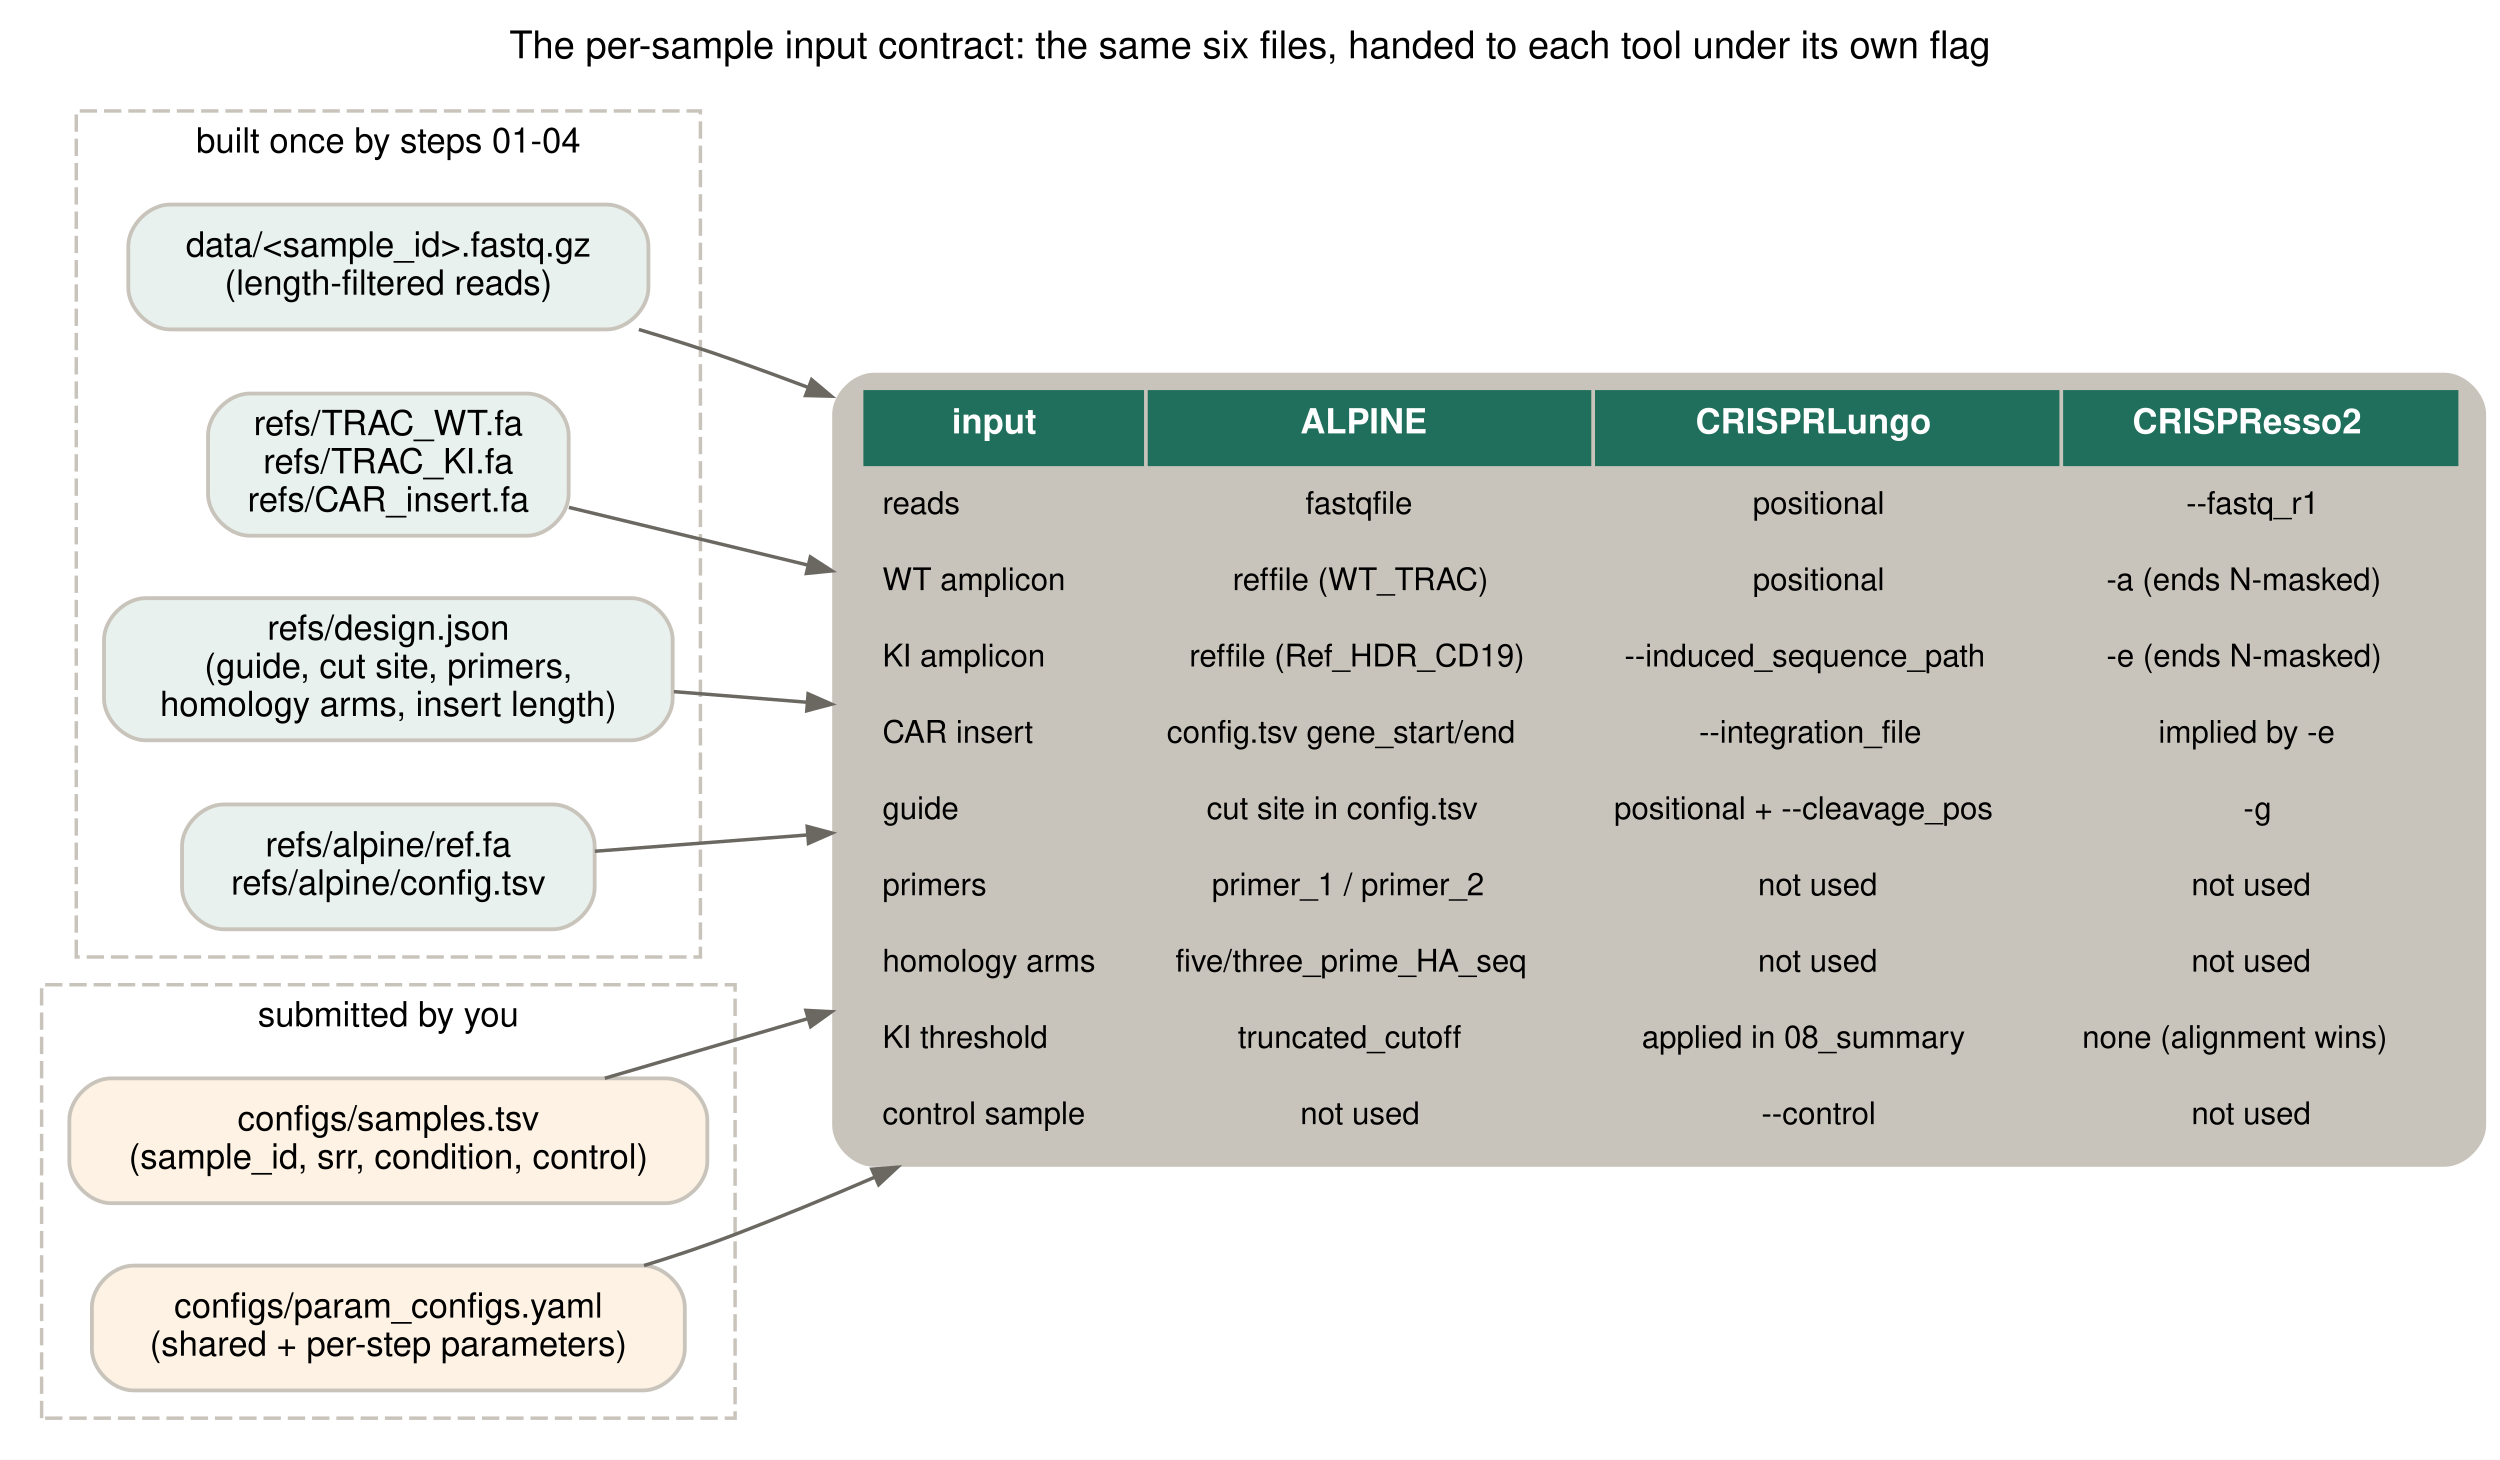
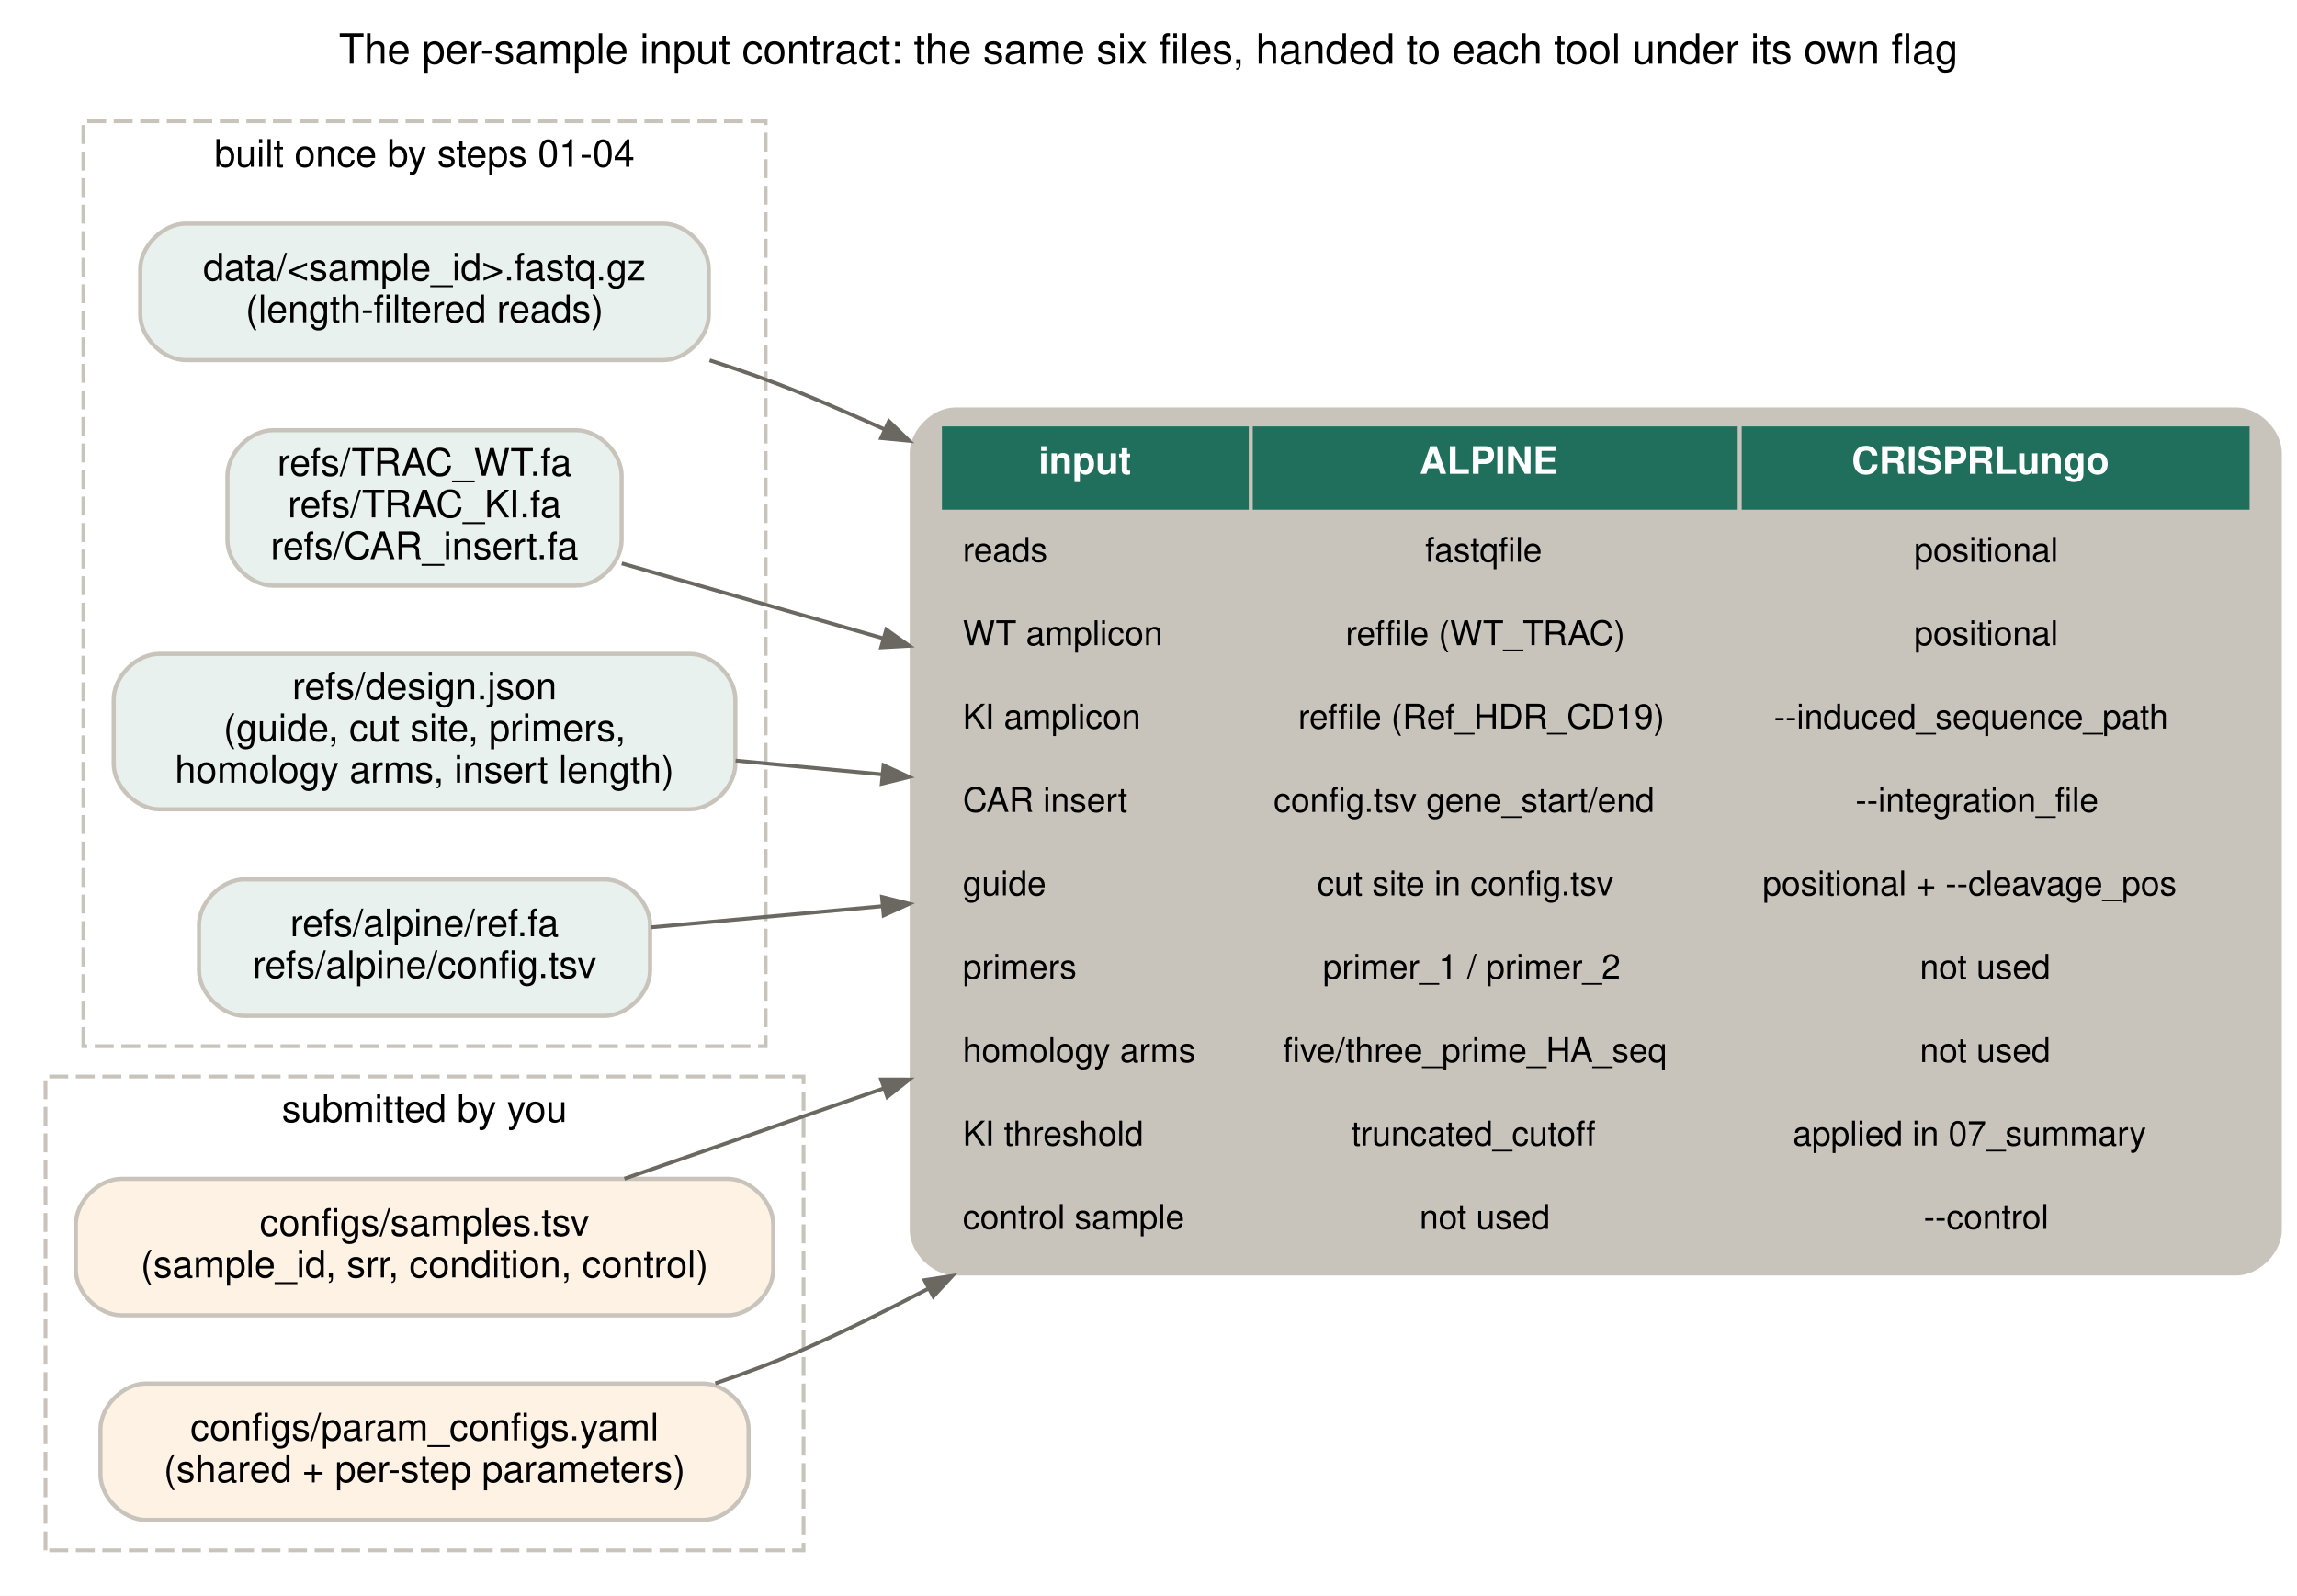
- <svg xmlns="http://www.w3.org/2000/svg" width="721pt" height="421pt" viewBox="0.00 0.00 721.00 421.00">
+ <svg xmlns="http://www.w3.org/2000/svg" width="606pt" height="421pt" viewBox="0.00 0.00 606.00 421.00">
  <g id="graph0" class="graph" transform="scale(1 1) rotate(0) translate(4 417)">
-     <polygon fill="white" stroke="transparent" points="-4,4 -4,-417 717,-417 717,4 -4,4" />
-     <text text-anchor="middle" x="356.5" y="-400.2" font-family="Helvetica,sans-Serif" font-size="11.00">The per-sample input contract: the same six files, handed to each tool under its own flag</text>
+     <polygon fill="white" stroke="transparent" points="-4,4 -4,-417 602,-417 602,4 -4,4" />
+     <text text-anchor="middle" x="299" y="-400.2" font-family="Helvetica,sans-Serif" font-size="11.00">The per-sample input contract: the same six files, handed to each tool under its own flag</text>
    <g id="clust1" class="cluster">
      <polygon fill="white" stroke="#c9c4bb" stroke-dasharray="5,2" points="18,-141 18,-385 198,-385 198,-141 18,-141" />
      <text text-anchor="middle" x="108" y="-373" font-family="Helvetica,sans-Serif" font-size="10.00">built once by steps 01-04</text>
    </g>
    <g id="clust2" class="cluster">
      <polygon fill="white" stroke="#c9c4bb" stroke-dasharray="5,2" points="8,-8 8,-133 208,-133 208,-8 8,-8" />
      <text text-anchor="middle" x="108" y="-121" font-family="Helvetica,sans-Serif" font-size="10.00">submitted by you</text>
    </g>
    <g id="node1" class="node">
      <path fill="#e8f1ee" stroke="#c9c4bb" stroke-width="1.1" d="M171,-358C171,-358 45,-358 45,-358 39,-358 33,-352 33,-346 33,-346 33,-334 33,-334 33,-328 39,-322 45,-322 45,-322 171,-322 171,-322 177,-322 183,-328 183,-334 183,-334 183,-346 183,-346 183,-352 177,-358 171,-358" />
      <text text-anchor="middle" x="108" y="-343" font-family="Helvetica,sans-Serif" font-size="10.00">data/&lt;sample_id&gt;.fastq.gz</text>
      <text text-anchor="middle" x="108" y="-332" font-family="Helvetica,sans-Serif" font-size="10.00">(length-filtered reads)</text>
    </g>
    <g id="node7" class="node">
-       <path fill="#c9c4bb" stroke="transparent" stroke-width="1.1" d="M701,-309.5C701,-309.5 248,-309.5 248,-309.5 242,-309.5 236,-303.5 236,-297.5 236,-297.5 236,-92.5 236,-92.5 236,-86.5 242,-80.5 248,-80.5 248,-80.5 701,-80.5 701,-80.5 707,-80.5 713,-86.5 713,-92.5 713,-92.5 713,-297.5 713,-297.5 713,-303.5 707,-309.5 701,-309.5" />
-       <polygon fill="#1f6f5c" stroke="transparent" points="244.5,-282 244.5,-305 326.5,-305 326.5,-282 244.5,-282" />
-       <polygon fill="none" stroke="#c9c4bb" points="244.5,-282 244.5,-305 326.5,-305 326.5,-282 244.5,-282" />
-       <text text-anchor="start" x="270.5" y="-292" font-family="Helvetica,sans-Serif" font-weight="bold" font-size="10.00" fill="white">input</text>
-       <polygon fill="#1f6f5c" stroke="transparent" points="326.5,-282 326.5,-305 455.5,-305 455.5,-282 326.5,-282" />
-       <polygon fill="none" stroke="#c9c4bb" points="326.5,-282 326.5,-305 455.5,-305 455.5,-282 326.5,-282" />
-       <text text-anchor="start" x="371" y="-292" font-family="Helvetica,sans-Serif" font-weight="bold" font-size="10.00" fill="white">ALPINE</text>
-       <polygon fill="#1f6f5c" stroke="transparent" points="455.5,-282 455.5,-305 590.5,-305 590.5,-282 455.5,-282" />
-       <polygon fill="none" stroke="#c9c4bb" points="455.5,-282 455.5,-305 590.5,-305 590.5,-282 455.5,-282" />
-       <text text-anchor="start" x="485" y="-292" font-family="Helvetica,sans-Serif" font-weight="bold" font-size="10.00" fill="white">CRISPRLungo</text>
-       <polygon fill="#1f6f5c" stroke="transparent" points="590.5,-282 590.5,-305 705.5,-305 705.5,-282 590.5,-282" />
-       <polygon fill="none" stroke="#c9c4bb" points="590.5,-282 590.5,-305 705.5,-305 705.5,-282 590.5,-282" />
-       <text text-anchor="start" x="611" y="-292" font-family="Helvetica,sans-Serif" font-weight="bold" font-size="10.00" fill="white">CRISPResso2</text>
-       <polygon fill="none" stroke="#c9c4bb" points="244.5,-260 244.5,-282 326.5,-282 326.5,-260 244.5,-260" />
-       <text text-anchor="start" x="250.5" y="-268.8" font-family="Helvetica,sans-Serif" font-size="9.00">reads</text>
-       <polygon fill="none" stroke="#c9c4bb" points="326.5,-260 326.5,-282 455.5,-282 455.5,-260 326.5,-260" />
-       <text text-anchor="start" x="372.5" y="-268.8" font-family="Helvetica,sans-Serif" font-size="9.00">fastqfile</text>
-       <polygon fill="none" stroke="#c9c4bb" points="455.5,-260 455.5,-282 590.5,-282 590.5,-260 455.5,-260" />
-       <text text-anchor="start" x="501.5" y="-268.8" font-family="Helvetica,sans-Serif" font-size="9.00">positional</text>
-       <polygon fill="none" stroke="#c9c4bb" points="590.5,-260 590.5,-282 705.5,-282 705.5,-260 590.5,-260" />
-       <text text-anchor="start" x="626.5" y="-268.8" font-family="Helvetica,sans-Serif" font-size="9.00">--fastq_r1</text>
-       <polygon fill="none" stroke="#c9c4bb" points="244.5,-238 244.5,-260 326.5,-260 326.5,-238 244.5,-238" />
-       <text text-anchor="start" x="250.5" y="-246.8" font-family="Helvetica,sans-Serif" font-size="9.00">WT amplicon</text>
-       <polygon fill="none" stroke="#c9c4bb" points="326.5,-238 326.5,-260 455.5,-260 455.5,-238 326.5,-238" />
-       <text text-anchor="start" x="351.5" y="-246.8" font-family="Helvetica,sans-Serif" font-size="9.00">reffile (WT_TRAC)</text>
-       <polygon fill="none" stroke="#c9c4bb" points="455.5,-238 455.5,-260 590.5,-260 590.5,-238 455.5,-238" />
-       <text text-anchor="start" x="501.5" y="-246.8" font-family="Helvetica,sans-Serif" font-size="9.00">positional</text>
-       <polygon fill="none" stroke="#c9c4bb" points="590.5,-238 590.5,-260 705.5,-260 705.5,-238 590.5,-238" />
-       <text text-anchor="start" x="603.5" y="-246.8" font-family="Helvetica,sans-Serif" font-size="9.00">-a (ends N-masked)</text>
-       <polygon fill="none" stroke="#c9c4bb" points="244.5,-216 244.5,-238 326.5,-238 326.5,-216 244.5,-216" />
-       <text text-anchor="start" x="250.5" y="-224.8" font-family="Helvetica,sans-Serif" font-size="9.00">KI amplicon</text>
-       <polygon fill="none" stroke="#c9c4bb" points="326.5,-216 326.5,-238 455.5,-238 455.5,-216 326.5,-216" />
-       <text text-anchor="start" x="339" y="-224.8" font-family="Helvetica,sans-Serif" font-size="9.00">reffile (Ref_HDR_CD19)</text>
-       <polygon fill="none" stroke="#c9c4bb" points="455.5,-216 455.5,-238 590.5,-238 590.5,-216 455.5,-216" />
-       <text text-anchor="start" x="464.5" y="-224.8" font-family="Helvetica,sans-Serif" font-size="9.00">--induced_sequence_path</text>
-       <polygon fill="none" stroke="#c9c4bb" points="590.5,-216 590.5,-238 705.5,-238 705.5,-216 590.5,-216" />
-       <text text-anchor="start" x="603.5" y="-224.8" font-family="Helvetica,sans-Serif" font-size="9.00">-e (ends N-masked)</text>
-       <polygon fill="none" stroke="#c9c4bb" points="244.5,-194 244.5,-216 326.5,-216 326.5,-194 244.5,-194" />
-       <text text-anchor="start" x="250.5" y="-202.8" font-family="Helvetica,sans-Serif" font-size="9.00">CAR insert</text>
-       <polygon fill="none" stroke="#c9c4bb" points="326.5,-194 326.5,-216 455.5,-216 455.5,-194 326.5,-194" />
-       <text text-anchor="start" x="332.5" y="-202.8" font-family="Helvetica,sans-Serif" font-size="9.00">config.tsv gene_start/end</text>
-       <polygon fill="none" stroke="#c9c4bb" points="455.5,-194 455.5,-216 590.5,-216 590.5,-194 455.5,-194" />
-       <text text-anchor="start" x="486" y="-202.8" font-family="Helvetica,sans-Serif" font-size="9.00">--integration_file</text>
-       <polygon fill="none" stroke="#c9c4bb" points="590.5,-194 590.5,-216 705.5,-216 705.5,-194 590.5,-194" />
-       <text text-anchor="start" x="618.5" y="-202.8" font-family="Helvetica,sans-Serif" font-size="9.00">implied by -e</text>
-       <polygon fill="none" stroke="#c9c4bb" points="244.5,-172 244.5,-194 326.5,-194 326.5,-172 244.5,-172" />
-       <text text-anchor="start" x="250.5" y="-180.8" font-family="Helvetica,sans-Serif" font-size="9.00">guide</text>
-       <polygon fill="none" stroke="#c9c4bb" points="326.5,-172 326.5,-194 455.5,-194 455.5,-172 326.5,-172" />
-       <text text-anchor="start" x="344" y="-180.8" font-family="Helvetica,sans-Serif" font-size="9.00">cut site in config.tsv</text>
-       <polygon fill="none" stroke="#c9c4bb" points="455.5,-172 455.5,-194 590.5,-194 590.5,-172 455.5,-172" />
-       <text text-anchor="start" x="461.5" y="-180.8" font-family="Helvetica,sans-Serif" font-size="9.00">positional + --cleavage_pos</text>
-       <polygon fill="none" stroke="#c9c4bb" points="590.5,-172 590.5,-194 705.5,-194 705.5,-172 590.5,-172" />
-       <text text-anchor="start" x="643" y="-180.8" font-family="Helvetica,sans-Serif" font-size="9.00">-g</text>
-       <polygon fill="none" stroke="#c9c4bb" points="244.5,-150 244.5,-172 326.5,-172 326.5,-150 244.5,-150" />
-       <text text-anchor="start" x="250.5" y="-158.8" font-family="Helvetica,sans-Serif" font-size="9.00">primers</text>
-       <polygon fill="none" stroke="#c9c4bb" points="326.5,-150 326.5,-172 455.5,-172 455.5,-150 326.5,-150" />
-       <text text-anchor="start" x="345.5" y="-158.8" font-family="Helvetica,sans-Serif" font-size="9.00">primer_1 / primer_2</text>
-       <polygon fill="none" stroke="#c9c4bb" points="455.5,-150 455.5,-172 590.5,-172 590.5,-150 455.5,-150" />
-       <text text-anchor="start" x="503" y="-158.8" font-family="Helvetica,sans-Serif" font-size="9.00">not used</text>
-       <polygon fill="none" stroke="#c9c4bb" points="590.5,-150 590.5,-172 705.5,-172 705.5,-150 590.5,-150" />
-       <text text-anchor="start" x="628" y="-158.8" font-family="Helvetica,sans-Serif" font-size="9.00">not used</text>
-       <polygon fill="none" stroke="#c9c4bb" points="244.5,-128 244.5,-150 326.5,-150 326.5,-128 244.5,-128" />
-       <text text-anchor="start" x="250.5" y="-136.8" font-family="Helvetica,sans-Serif" font-size="9.00">homology arms</text>
-       <polygon fill="none" stroke="#c9c4bb" points="326.5,-128 326.5,-150 455.5,-150 455.5,-128 326.5,-128" />
-       <text text-anchor="start" x="335" y="-136.8" font-family="Helvetica,sans-Serif" font-size="9.00">five/three_prime_HA_seq</text>
-       <polygon fill="none" stroke="#c9c4bb" points="455.5,-128 455.5,-150 590.5,-150 590.5,-128 455.5,-128" />
-       <text text-anchor="start" x="503" y="-136.8" font-family="Helvetica,sans-Serif" font-size="9.00">not used</text>
-       <polygon fill="none" stroke="#c9c4bb" points="590.5,-128 590.5,-150 705.5,-150 705.5,-128 590.5,-128" />
-       <text text-anchor="start" x="628" y="-136.8" font-family="Helvetica,sans-Serif" font-size="9.00">not used</text>
-       <polygon fill="none" stroke="#c9c4bb" points="244.5,-106 244.5,-128 326.5,-128 326.5,-106 244.5,-106" />
-       <text text-anchor="start" x="250.5" y="-114.8" font-family="Helvetica,sans-Serif" font-size="9.00">KI threshold</text>
-       <polygon fill="none" stroke="#c9c4bb" points="326.5,-106 326.5,-128 455.5,-128 455.5,-106 326.5,-106" />
-       <text text-anchor="start" x="353" y="-114.8" font-family="Helvetica,sans-Serif" font-size="9.00">truncated_cutoff</text>
-       <polygon fill="none" stroke="#c9c4bb" points="455.5,-106 455.5,-128 590.5,-128 590.5,-106 455.5,-106" />
-       <text text-anchor="start" x="469.5" y="-114.8" font-family="Helvetica,sans-Serif" font-size="9.00">applied in 08_summary</text>
-       <polygon fill="none" stroke="#c9c4bb" points="590.5,-106 590.5,-128 705.5,-128 705.5,-106 590.5,-106" />
-       <text text-anchor="start" x="596.5" y="-114.8" font-family="Helvetica,sans-Serif" font-size="9.00">none (alignment wins)</text>
-       <polygon fill="none" stroke="#c9c4bb" points="244.5,-84 244.5,-106 326.5,-106 326.5,-84 244.5,-84" />
-       <text text-anchor="start" x="250.5" y="-92.8" font-family="Helvetica,sans-Serif" font-size="9.00">control sample</text>
-       <polygon fill="none" stroke="#c9c4bb" points="326.5,-84 326.5,-106 455.5,-106 455.5,-84 326.5,-84" />
-       <text text-anchor="start" x="371" y="-92.8" font-family="Helvetica,sans-Serif" font-size="9.00">not used</text>
-       <polygon fill="none" stroke="#c9c4bb" points="455.5,-84 455.5,-106 590.5,-106 590.5,-84 455.5,-84" />
-       <text text-anchor="start" x="504" y="-92.8" font-family="Helvetica,sans-Serif" font-size="9.00">--control</text>
-       <polygon fill="none" stroke="#c9c4bb" points="590.5,-84 590.5,-106 705.5,-106 705.5,-84 590.5,-84" />
-       <text text-anchor="start" x="628" y="-92.8" font-family="Helvetica,sans-Serif" font-size="9.00">not used</text>
+       <path fill="#c9c4bb" stroke="transparent" stroke-width="1.1" d="M586,-309.5C586,-309.5 248,-309.5 248,-309.5 242,-309.5 236,-303.5 236,-297.5 236,-297.5 236,-92.5 236,-92.5 236,-86.5 242,-80.5 248,-80.5 248,-80.5 586,-80.5 586,-80.5 592,-80.5 598,-86.5 598,-92.5 598,-92.5 598,-297.5 598,-297.5 598,-303.5 592,-309.5 586,-309.5" />
+       <polygon fill="#1f6f5c" stroke="transparent" points="244,-282 244,-305 326,-305 326,-282 244,-282" />
+       <polygon fill="none" stroke="#c9c4bb" points="244,-282 244,-305 326,-305 326,-282 244,-282" />
+       <text text-anchor="start" x="270" y="-292" font-family="Helvetica,sans-Serif" font-weight="bold" font-size="10.00" fill="white">input</text>
+       <polygon fill="#1f6f5c" stroke="transparent" points="326,-282 326,-305 455,-305 455,-282 326,-282" />
+       <polygon fill="none" stroke="#c9c4bb" points="326,-282 326,-305 455,-305 455,-282 326,-282" />
+       <text text-anchor="start" x="370.5" y="-292" font-family="Helvetica,sans-Serif" font-weight="bold" font-size="10.00" fill="white">ALPINE</text>
+       <polygon fill="#1f6f5c" stroke="transparent" points="455,-282 455,-305 590,-305 590,-282 455,-282" />
+       <polygon fill="none" stroke="#c9c4bb" points="455,-282 455,-305 590,-305 590,-282 455,-282" />
+       <text text-anchor="start" x="484.5" y="-292" font-family="Helvetica,sans-Serif" font-weight="bold" font-size="10.00" fill="white">CRISPRLungo</text>
+       <polygon fill="none" stroke="#c9c4bb" points="244,-260 244,-282 326,-282 326,-260 244,-260" />
+       <text text-anchor="start" x="250" y="-268.8" font-family="Helvetica,sans-Serif" font-size="9.00">reads</text>
+       <polygon fill="none" stroke="#c9c4bb" points="326,-260 326,-282 455,-282 455,-260 326,-260" />
+       <text text-anchor="start" x="372" y="-268.8" font-family="Helvetica,sans-Serif" font-size="9.00">fastqfile</text>
+       <polygon fill="none" stroke="#c9c4bb" points="455,-260 455,-282 590,-282 590,-260 455,-260" />
+       <text text-anchor="start" x="501" y="-268.8" font-family="Helvetica,sans-Serif" font-size="9.00">positional</text>
+       <polygon fill="none" stroke="#c9c4bb" points="244,-238 244,-260 326,-260 326,-238 244,-238" />
+       <text text-anchor="start" x="250" y="-246.8" font-family="Helvetica,sans-Serif" font-size="9.00">WT amplicon</text>
+       <polygon fill="none" stroke="#c9c4bb" points="326,-238 326,-260 455,-260 455,-238 326,-238" />
+       <text text-anchor="start" x="351" y="-246.8" font-family="Helvetica,sans-Serif" font-size="9.00">reffile (WT_TRAC)</text>
+       <polygon fill="none" stroke="#c9c4bb" points="455,-238 455,-260 590,-260 590,-238 455,-238" />
+       <text text-anchor="start" x="501" y="-246.8" font-family="Helvetica,sans-Serif" font-size="9.00">positional</text>
+       <polygon fill="none" stroke="#c9c4bb" points="244,-216 244,-238 326,-238 326,-216 244,-216" />
+       <text text-anchor="start" x="250" y="-224.8" font-family="Helvetica,sans-Serif" font-size="9.00">KI amplicon</text>
+       <polygon fill="none" stroke="#c9c4bb" points="326,-216 326,-238 455,-238 455,-216 326,-216" />
+       <text text-anchor="start" x="338.5" y="-224.8" font-family="Helvetica,sans-Serif" font-size="9.00">reffile (Ref_HDR_CD19)</text>
+       <polygon fill="none" stroke="#c9c4bb" points="455,-216 455,-238 590,-238 590,-216 455,-216" />
+       <text text-anchor="start" x="464" y="-224.8" font-family="Helvetica,sans-Serif" font-size="9.00">--induced_sequence_path</text>
+       <polygon fill="none" stroke="#c9c4bb" points="244,-194 244,-216 326,-216 326,-194 244,-194" />
+       <text text-anchor="start" x="250" y="-202.8" font-family="Helvetica,sans-Serif" font-size="9.00">CAR insert</text>
+       <polygon fill="none" stroke="#c9c4bb" points="326,-194 326,-216 455,-216 455,-194 326,-194" />
+       <text text-anchor="start" x="332" y="-202.8" font-family="Helvetica,sans-Serif" font-size="9.00">config.tsv gene_start/end</text>
+       <polygon fill="none" stroke="#c9c4bb" points="455,-194 455,-216 590,-216 590,-194 455,-194" />
+       <text text-anchor="start" x="485.5" y="-202.8" font-family="Helvetica,sans-Serif" font-size="9.00">--integration_file</text>
+       <polygon fill="none" stroke="#c9c4bb" points="244,-172 244,-194 326,-194 326,-172 244,-172" />
+       <text text-anchor="start" x="250" y="-180.8" font-family="Helvetica,sans-Serif" font-size="9.00">guide</text>
+       <polygon fill="none" stroke="#c9c4bb" points="326,-172 326,-194 455,-194 455,-172 326,-172" />
+       <text text-anchor="start" x="343.5" y="-180.8" font-family="Helvetica,sans-Serif" font-size="9.00">cut site in config.tsv</text>
+       <polygon fill="none" stroke="#c9c4bb" points="455,-172 455,-194 590,-194 590,-172 455,-172" />
+       <text text-anchor="start" x="461" y="-180.8" font-family="Helvetica,sans-Serif" font-size="9.00">positional + --cleavage_pos</text>
+       <polygon fill="none" stroke="#c9c4bb" points="244,-150 244,-172 326,-172 326,-150 244,-150" />
+       <text text-anchor="start" x="250" y="-158.8" font-family="Helvetica,sans-Serif" font-size="9.00">primers</text>
+       <polygon fill="none" stroke="#c9c4bb" points="326,-150 326,-172 455,-172 455,-150 326,-150" />
+       <text text-anchor="start" x="345" y="-158.8" font-family="Helvetica,sans-Serif" font-size="9.00">primer_1 / primer_2</text>
+       <polygon fill="none" stroke="#c9c4bb" points="455,-150 455,-172 590,-172 590,-150 455,-150" />
+       <text text-anchor="start" x="502.5" y="-158.8" font-family="Helvetica,sans-Serif" font-size="9.00">not used</text>
+       <polygon fill="none" stroke="#c9c4bb" points="244,-128 244,-150 326,-150 326,-128 244,-128" />
+       <text text-anchor="start" x="250" y="-136.8" font-family="Helvetica,sans-Serif" font-size="9.00">homology arms</text>
+       <polygon fill="none" stroke="#c9c4bb" points="326,-128 326,-150 455,-150 455,-128 326,-128" />
+       <text text-anchor="start" x="334.5" y="-136.8" font-family="Helvetica,sans-Serif" font-size="9.00">five/three_prime_HA_seq</text>
+       <polygon fill="none" stroke="#c9c4bb" points="455,-128 455,-150 590,-150 590,-128 455,-128" />
+       <text text-anchor="start" x="502.5" y="-136.8" font-family="Helvetica,sans-Serif" font-size="9.00">not used</text>
+       <polygon fill="none" stroke="#c9c4bb" points="244,-106 244,-128 326,-128 326,-106 244,-106" />
+       <text text-anchor="start" x="250" y="-114.8" font-family="Helvetica,sans-Serif" font-size="9.00">KI threshold</text>
+       <polygon fill="none" stroke="#c9c4bb" points="326,-106 326,-128 455,-128 455,-106 326,-106" />
+       <text text-anchor="start" x="352.5" y="-114.8" font-family="Helvetica,sans-Serif" font-size="9.00">truncated_cutoff</text>
+       <polygon fill="none" stroke="#c9c4bb" points="455,-106 455,-128 590,-128 590,-106 455,-106" />
+       <text text-anchor="start" x="469" y="-114.8" font-family="Helvetica,sans-Serif" font-size="9.00">applied in 07_summary</text>
+       <polygon fill="none" stroke="#c9c4bb" points="244,-84 244,-106 326,-106 326,-84 244,-84" />
+       <text text-anchor="start" x="250" y="-92.8" font-family="Helvetica,sans-Serif" font-size="9.00">control sample</text>
+       <polygon fill="none" stroke="#c9c4bb" points="326,-84 326,-106 455,-106 455,-84 326,-84" />
+       <text text-anchor="start" x="370.5" y="-92.8" font-family="Helvetica,sans-Serif" font-size="9.00">not used</text>
+       <polygon fill="none" stroke="#c9c4bb" points="455,-84 455,-106 590,-106 590,-84 455,-84" />
+       <text text-anchor="start" x="503.5" y="-92.8" font-family="Helvetica,sans-Serif" font-size="9.00">--control</text>
    </g>
    <g id="edge1" class="edge">
-       <path fill="none" stroke="#6b6862" d="M180.25,-321.97C189.65,-319.18 199.11,-316.17 208,-313 215,-310.51 222.08,-307.91 229.2,-305.22" />
-       <polygon fill="#6b6862" stroke="#6b6862" points="230.07,-307.51 235.75,-302.74 228.33,-302.93 230.07,-307.51" />
+       <path fill="none" stroke="#6b6862" d="M183.21,-321.95C191.67,-319.25 200.09,-316.26 208,-313 215.05,-310.09 222.16,-306.99 229.29,-303.75" />
+       <polygon fill="#6b6862" stroke="#6b6862" points="230.51,-305.88 235.84,-300.72 228.46,-301.43 230.51,-305.88" />
    </g>
    <g id="node2" class="node">
      <path fill="#e8f1ee" stroke="#c9c4bb" stroke-width="1.1" d="M148,-303.5C148,-303.5 68,-303.5 68,-303.5 62,-303.5 56,-297.5 56,-291.5 56,-291.5 56,-274.5 56,-274.5 56,-268.5 62,-262.5 68,-262.5 68,-262.5 148,-262.5 148,-262.5 154,-262.5 160,-268.5 160,-274.5 160,-274.5 160,-291.5 160,-291.5 160,-297.5 154,-303.5 148,-303.5" />
      <text text-anchor="middle" x="108" y="-291.5" font-family="Helvetica,sans-Serif" font-size="10.00">refs/TRAC_WT.fa</text>
      <text text-anchor="middle" x="108" y="-280.5" font-family="Helvetica,sans-Serif" font-size="10.00">refs/TRAC_KI.fa</text>
      <text text-anchor="middle" x="108" y="-269.5" font-family="Helvetica,sans-Serif" font-size="10.00">refs/CAR_insert.fa</text>
    </g>
    <g id="edge2" class="edge">
-       <path fill="none" stroke="#6b6862" d="M160.07,-270.67C179.58,-265.96 203.36,-260.22 229.02,-254.02" />
-       <polygon fill="#6b6862" stroke="#6b6862" points="229.71,-256.38 235.94,-252.35 228.56,-251.62 229.71,-256.38" />
+       <path fill="none" stroke="#6b6862" d="M160.04,-268.37C179.84,-262.69 203.82,-255.82 229.08,-248.58" />
+       <polygon fill="#6b6862" stroke="#6b6862" points="229.82,-250.92 235.87,-246.63 228.47,-246.21 229.82,-250.92" />
    </g>
    <g id="node3" class="node">
      <path fill="#e8f1ee" stroke="#c9c4bb" stroke-width="1.1" d="M178,-244.5C178,-244.5 38,-244.5 38,-244.5 32,-244.5 26,-238.5 26,-232.5 26,-232.5 26,-215.5 26,-215.5 26,-209.5 32,-203.5 38,-203.5 38,-203.5 178,-203.5 178,-203.5 184,-203.5 190,-209.5 190,-215.5 190,-215.5 190,-232.5 190,-232.5 190,-238.5 184,-244.5 178,-244.5" />
      <text text-anchor="middle" x="108" y="-232.5" font-family="Helvetica,sans-Serif" font-size="10.00">refs/design.json</text>
      <text text-anchor="middle" x="108" y="-221.5" font-family="Helvetica,sans-Serif" font-size="10.00">(guide, cut site, primers,</text>
      <text text-anchor="middle" x="108" y="-210.5" font-family="Helvetica,sans-Serif" font-size="10.00">homology arms, insert length)</text>
    </g>
    <g id="edge3" class="edge">
-       <path fill="none" stroke="#6b6862" d="M190.35,-217.53C202.41,-216.57 215.33,-215.54 228.77,-214.47" />
-       <polygon fill="#6b6862" stroke="#6b6862" points="229.05,-216.91 235.84,-213.91 228.67,-212.02 229.05,-216.91" />
+       <path fill="none" stroke="#6b6862" d="M190.06,-216.34C202.32,-215.19 215.37,-213.95 228.78,-212.69" />
+       <polygon fill="#6b6862" stroke="#6b6862" points="229.09,-215.12 235.83,-212.02 228.63,-210.24 229.09,-215.12" />
    </g>
    <g id="node4" class="node">
      <path fill="#e8f1ee" stroke="#c9c4bb" stroke-width="1.1" d="M155.5,-185C155.5,-185 60.5,-185 60.5,-185 54.5,-185 48.5,-179 48.5,-173 48.5,-173 48.5,-161 48.5,-161 48.5,-155 54.5,-149 60.5,-149 60.5,-149 155.5,-149 155.5,-149 161.5,-149 167.5,-155 167.5,-161 167.5,-161 167.5,-173 167.5,-173 167.5,-179 161.5,-185 155.5,-185" />
      <text text-anchor="middle" x="108" y="-170" font-family="Helvetica,sans-Serif" font-size="10.00">refs/alpine/ref.fa</text>
      <text text-anchor="middle" x="108" y="-159" font-family="Helvetica,sans-Serif" font-size="10.00">refs/alpine/config.tsv</text>
    </g>
    <g id="edge4" class="edge">
-       <path fill="none" stroke="#6b6862" d="M167.56,-171.5C185.53,-172.88 206.53,-174.49 228.96,-176.21" />
-       <polygon fill="#6b6862" stroke="#6b6862" points="228.8,-178.66 235.96,-176.75 229.17,-173.77 228.8,-178.66" />
+       <path fill="none" stroke="#6b6862" d="M167.83,-172.37C185.9,-174.01 206.83,-175.92 228.74,-177.92" />
+       <polygon fill="#6b6862" stroke="#6b6862" points="228.69,-180.38 235.88,-178.57 229.13,-175.5 228.69,-180.38" />
    </g>
    <g id="node5" class="node">
      <path fill="#fdf2e3" stroke="#c9c4bb" stroke-width="1.1" d="M188,-106C188,-106 28,-106 28,-106 22,-106 16,-100 16,-94 16,-94 16,-82 16,-82 16,-76 22,-70 28,-70 28,-70 188,-70 188,-70 194,-70 200,-76 200,-82 200,-82 200,-94 200,-94 200,-100 194,-106 188,-106" />
      <text text-anchor="middle" x="108" y="-91" font-family="Helvetica,sans-Serif" font-size="10.00">configs/samples.tsv</text>
      <text text-anchor="middle" x="108" y="-80" font-family="Helvetica,sans-Serif" font-size="10.00">(sample_id, srr, condition, control)</text>
    </g>
    <g id="edge5" class="edge">
-       <path fill="none" stroke="#6b6862" d="M170.42,-106.03C187.72,-111.11 207.67,-116.96 228.89,-123.2" />
-       <polygon fill="#6b6862" stroke="#6b6862" points="228.42,-125.61 235.83,-125.23 229.8,-120.91 228.42,-125.61" />
+       <path fill="none" stroke="#6b6862" d="M160.73,-106.03C180.42,-112.89 204.17,-121.17 229.16,-129.88" />
+       <polygon fill="#6b6862" stroke="#6b6862" points="228.47,-132.23 235.89,-132.22 230.08,-127.61 228.47,-132.23" />
    </g>
    <g id="node6" class="node">
      <path fill="#fdf2e3" stroke="#c9c4bb" stroke-width="1.1" d="M181.5,-52C181.5,-52 34.5,-52 34.5,-52 28.5,-52 22.5,-46 22.5,-40 22.5,-40 22.5,-28 22.5,-28 22.5,-22 28.5,-16 34.5,-16 34.5,-16 181.5,-16 181.5,-16 187.5,-16 193.5,-22 193.5,-28 193.5,-28 193.5,-40 193.5,-40 193.5,-46 187.5,-52 181.5,-52" />
      <text text-anchor="middle" x="108" y="-37" font-family="Helvetica,sans-Serif" font-size="10.00">configs/param_configs.yaml</text>
      <text text-anchor="middle" x="108" y="-26" font-family="Helvetica,sans-Serif" font-size="10.00">(shared + per-step parameters)</text>
    </g>
    <g id="edge6" class="edge">
-       <path fill="none" stroke="#6b6862" d="M181.73,-52.02C190.66,-54.77 199.6,-57.77 208,-61 221.25,-66.09 234.72,-71.64 248.21,-77.48" />
-       <polygon fill="#6b6862" stroke="#6b6862" points="247.44,-79.81 254.83,-80.37 249.4,-75.32 247.44,-79.81" />
+       <path fill="none" stroke="#6b6862" d="M184.71,-52.05C192.7,-54.72 200.6,-57.7 208,-61 218.91,-65.86 229.89,-71.25 240.82,-76.98" />
+       <polygon fill="#6b6862" stroke="#6b6862" points="239.92,-79.28 247.25,-80.4 242.22,-74.95 239.92,-79.28" />
    </g>
  </g>
</svg>
